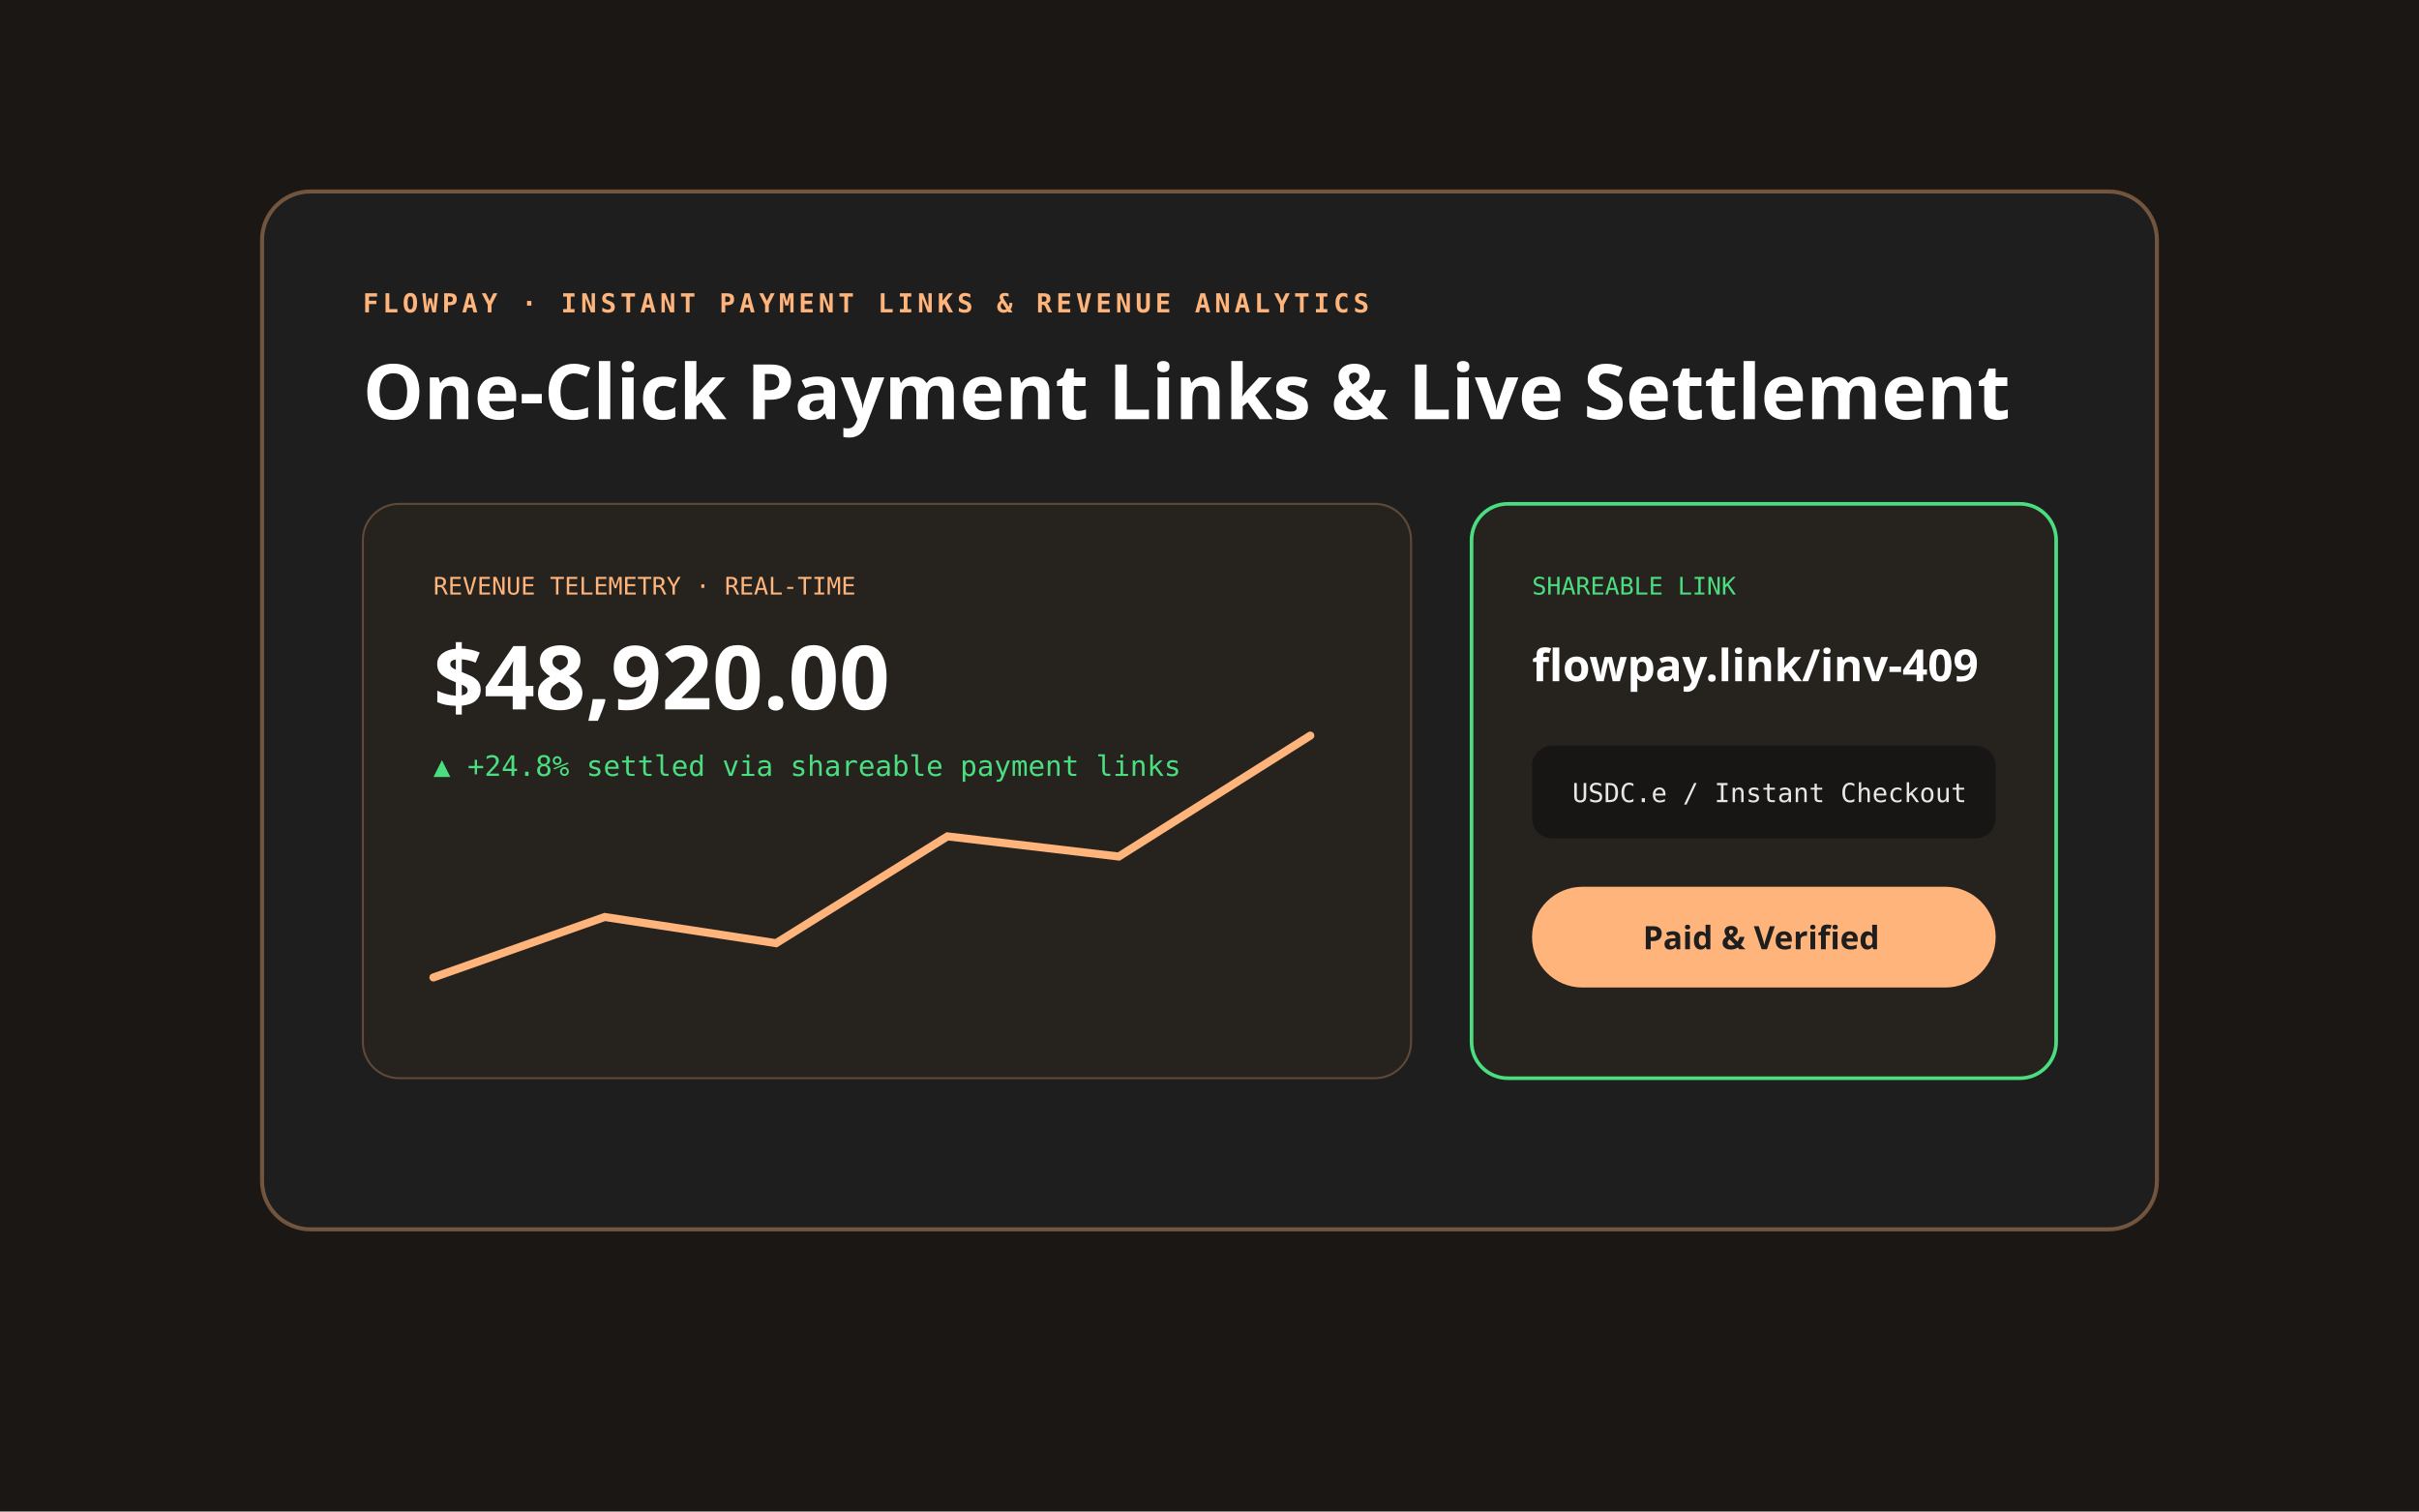
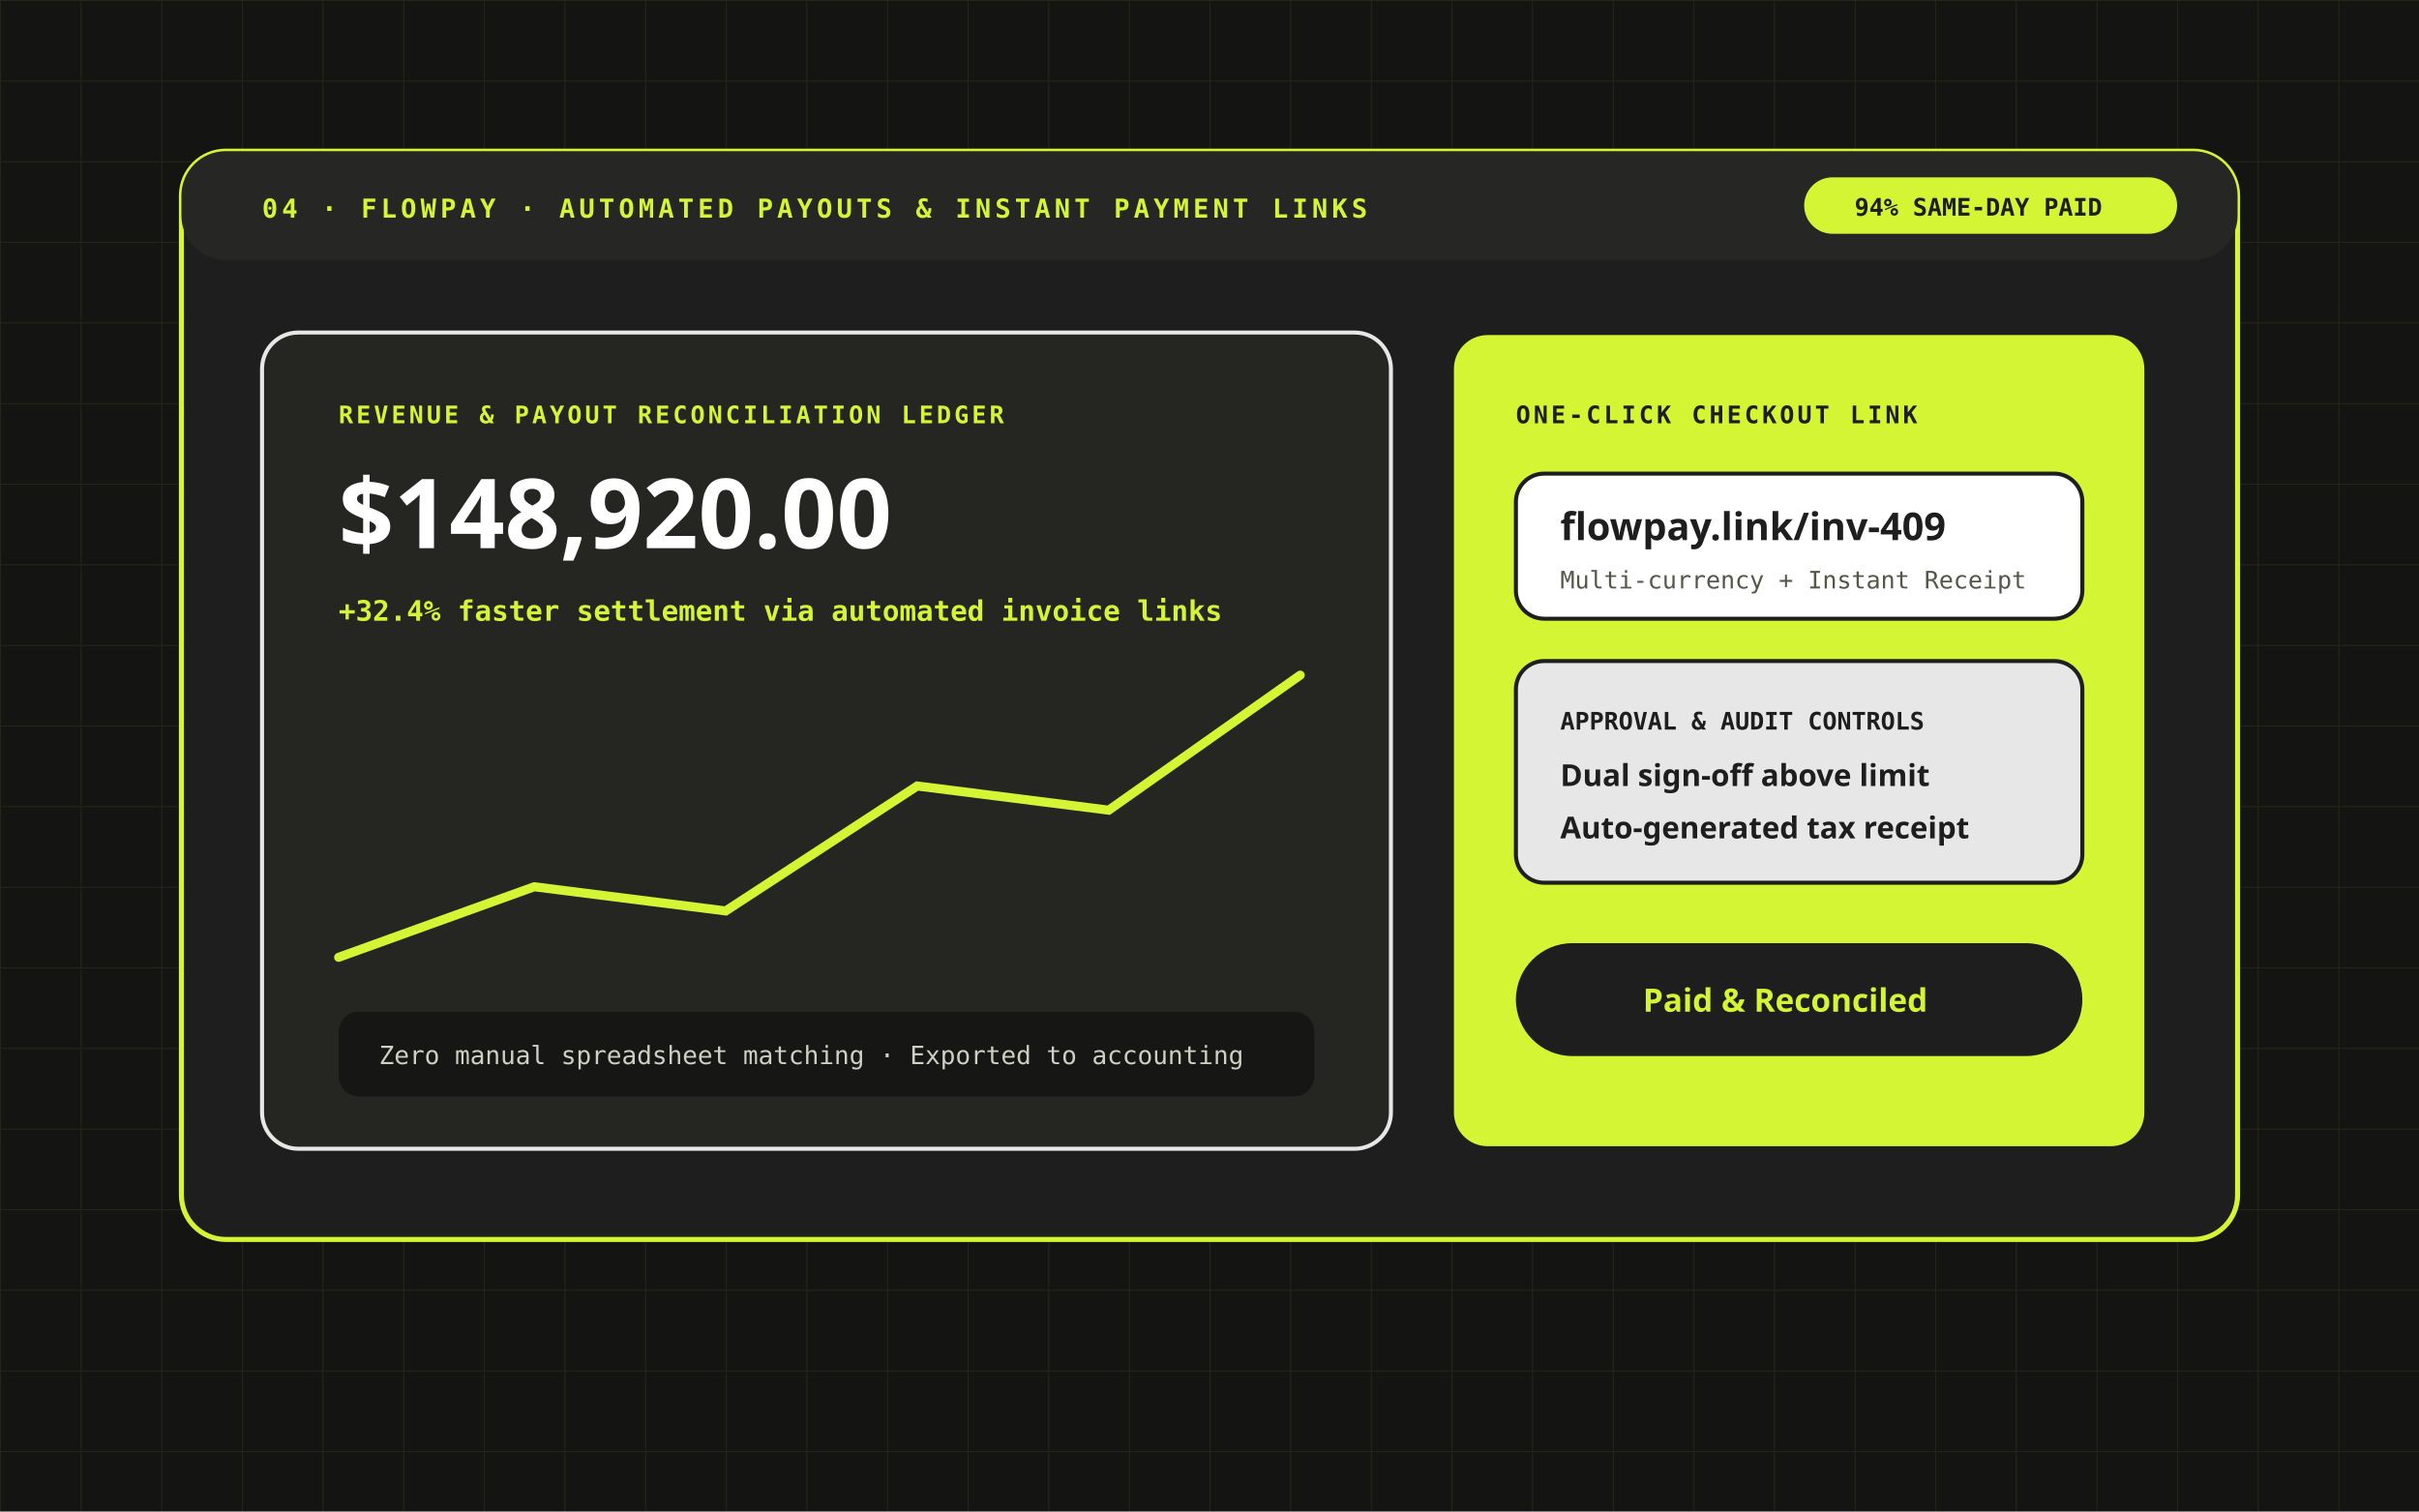
<svg xmlns="http://www.w3.org/2000/svg" viewBox="0 0 1200 750">
-   <rect width="1200" height="750" fill="#1b1714" />
-   <rect x="130" y="95" width="940" height="515" rx="24" fill="#1E1E1E" stroke="rgba(254,180,123,0.38)" stroke-width="2" />
-   <text x="180" y="155" fill="#FEB47B" font-family="monospace" font-size="13" font-weight="700" letter-spacing="2">FLOWPAY · INSTANT PAYMENT LINKS &amp; REVENUE ANALYTICS</text>
-   <text x="180" y="208" fill="#FFFFFF" font-family="sans-serif" font-size="38" font-weight="800">One-Click Payment Links &amp; Live Settlement</text>
-   <rect x="180" y="250" width="520" height="285" rx="18" fill="#26221e" stroke="rgba(254,180,123,0.28)" />
-   <text x="215" y="295" fill="#FEB47B" font-family="monospace" font-size="12">REVENUE TELEMETRY · REAL-TIME</text>
-   <text x="215" y="352" fill="#FFFFFF" font-family="sans-serif" font-size="44" font-weight="800">$48,920.00</text>
-   <text x="215" y="385" fill="#4ADE80" font-family="monospace" font-size="14">▲ +24.8% settled via shareable payment links</text>
-   <path d="M 215 485 L 300 455 L 385 468 L 470 415 L 555 425 L 650 365" fill="none" stroke="#FEB47B" stroke-width="4" stroke-linecap="round" />
-   <rect x="730" y="250" width="290" height="285" rx="18" fill="#26221e" stroke="#4ADE80" stroke-width="1.8" />
-   <text x="760" y="295" fill="#4ADE80" font-family="monospace" font-size="12">SHAREABLE LINK</text>
-   <text x="760" y="338" fill="#FFFFFF" font-family="sans-serif" font-size="22" font-weight="800">flowpay.link/inv-409</text>
-   <rect x="760" y="370" width="230" height="46" rx="10" fill="#181614" />
-   <text x="780" y="398" fill="#E7E7E7" font-family="monospace" font-size="13">USDC.e / Instant Checkout</text>
-   <rect x="760" y="440" width="230" height="50" rx="25" fill="#FEB47B" />
-   <text x="815" y="471" fill="#1E1E1E" font-family="sans-serif" font-size="16" font-weight="800">Paid &amp; Verified</text>
+   <defs>
+     <pattern id="grid-flowpay" width="40" height="40" patternUnits="userSpaceOnUse">
+       <path d="M 40 0 L 0 0 0 40" fill="none" stroke="rgba(212,245,52,0.08)" stroke-width="1" />
+     </pattern>
+   </defs>
+   <rect width="1200" height="750" fill="#141413" />
+   <rect width="1200" height="750" fill="url(#grid-flowpay)" />
+   <rect x="90" y="75" width="1020" height="540" rx="22" fill="#1E1E1E" stroke="#D4F534" stroke-width="2.5" />
+   <rect x="90" y="75" width="1020" height="54" rx="22" fill="#262624" />
+   <text x="130" y="108" fill="#D4F534" font-family="monospace" font-size="13" font-weight="700" letter-spacing="2">04 · FLOWPAY · AUTOMATED PAYOUTS &amp; INSTANT PAYMENT LINKS</text>
+   <rect x="895" y="88" width="185" height="28" rx="14" fill="#D4F534" />
+   <text x="920" y="107" fill="#1E1E1E" font-family="monospace" font-size="12" font-weight="700">94% SAME-DAY PAID</text>
+   <rect x="130" y="165" width="560" height="405" rx="18" fill="#252522" stroke="#E7E7E7" stroke-width="2" />
+   <text x="168" y="210" fill="#D4F534" font-family="monospace" font-size="12" font-weight="700" letter-spacing="1.5">REVENUE &amp; PAYOUT RECONCILIATION LEDGER</text>
+   <text x="168" y="272" fill="#FFFFFF" font-family="sans-serif" font-size="48" font-weight="800">$148,920.00</text>
+   <text x="168" y="308" fill="#D4F534" font-family="monospace" font-size="14" font-weight="700">+32.4% faster settlement via automated invoice links</text>
+   <path d="M 168 475 L 265 440 L 360 452 L 455 390 L 550 402 L 645 335" fill="none" stroke="#D4F534" stroke-width="4.5" stroke-linecap="round" />
+   <rect x="168" y="502" width="484" height="42" rx="10" fill="#161614" />
+   <text x="188" y="528" fill="#CFCFC4" font-family="monospace" font-size="12.5">Zero manual spreadsheet matching · Exported to accounting</text>
+   <rect x="720" y="165" width="345" height="405" rx="18" fill="#D4F534" stroke="#1E1E1E" stroke-width="2.5" />
+   <text x="752" y="210" fill="#1E1E1E" font-family="monospace" font-size="12" font-weight="700" letter-spacing="1.5">ONE-CLICK CHECKOUT LINK</text>
+   <rect x="752" y="235" width="281" height="72" rx="14" fill="#FFFFFF" stroke="#1E1E1E" stroke-width="2" />
+   <text x="774" y="268" fill="#1E1E1E" font-family="sans-serif" font-size="19" font-weight="800">flowpay.link/inv-409</text>
+   <text x="774" y="292" fill="#555548" font-family="monospace" font-size="12">Multi-currency + Instant Receipt</text>
+   <rect x="752" y="328" width="281" height="110" rx="14" fill="#E7E7E7" stroke="#1E1E1E" stroke-width="2" />
+   <text x="774" y="362" fill="#1E1E1E" font-family="monospace" font-size="12" font-weight="700">APPROVAL &amp; AUDIT CONTROLS</text>
+   <text x="774" y="390" fill="#1E1E1E" font-family="sans-serif" font-size="15" font-weight="700"> Dual sign-off above limit</text>
+   <text x="774" y="416" fill="#1E1E1E" font-family="sans-serif" font-size="15" font-weight="700"> Auto-generated tax receipt</text>
+   <rect x="752" y="468" width="281" height="56" rx="28" fill="#1E1E1E" />
+   <text x="815" y="502" fill="#D4F534" font-family="sans-serif" font-size="16" font-weight="800">Paid &amp; Reconciled</text>
</svg>
